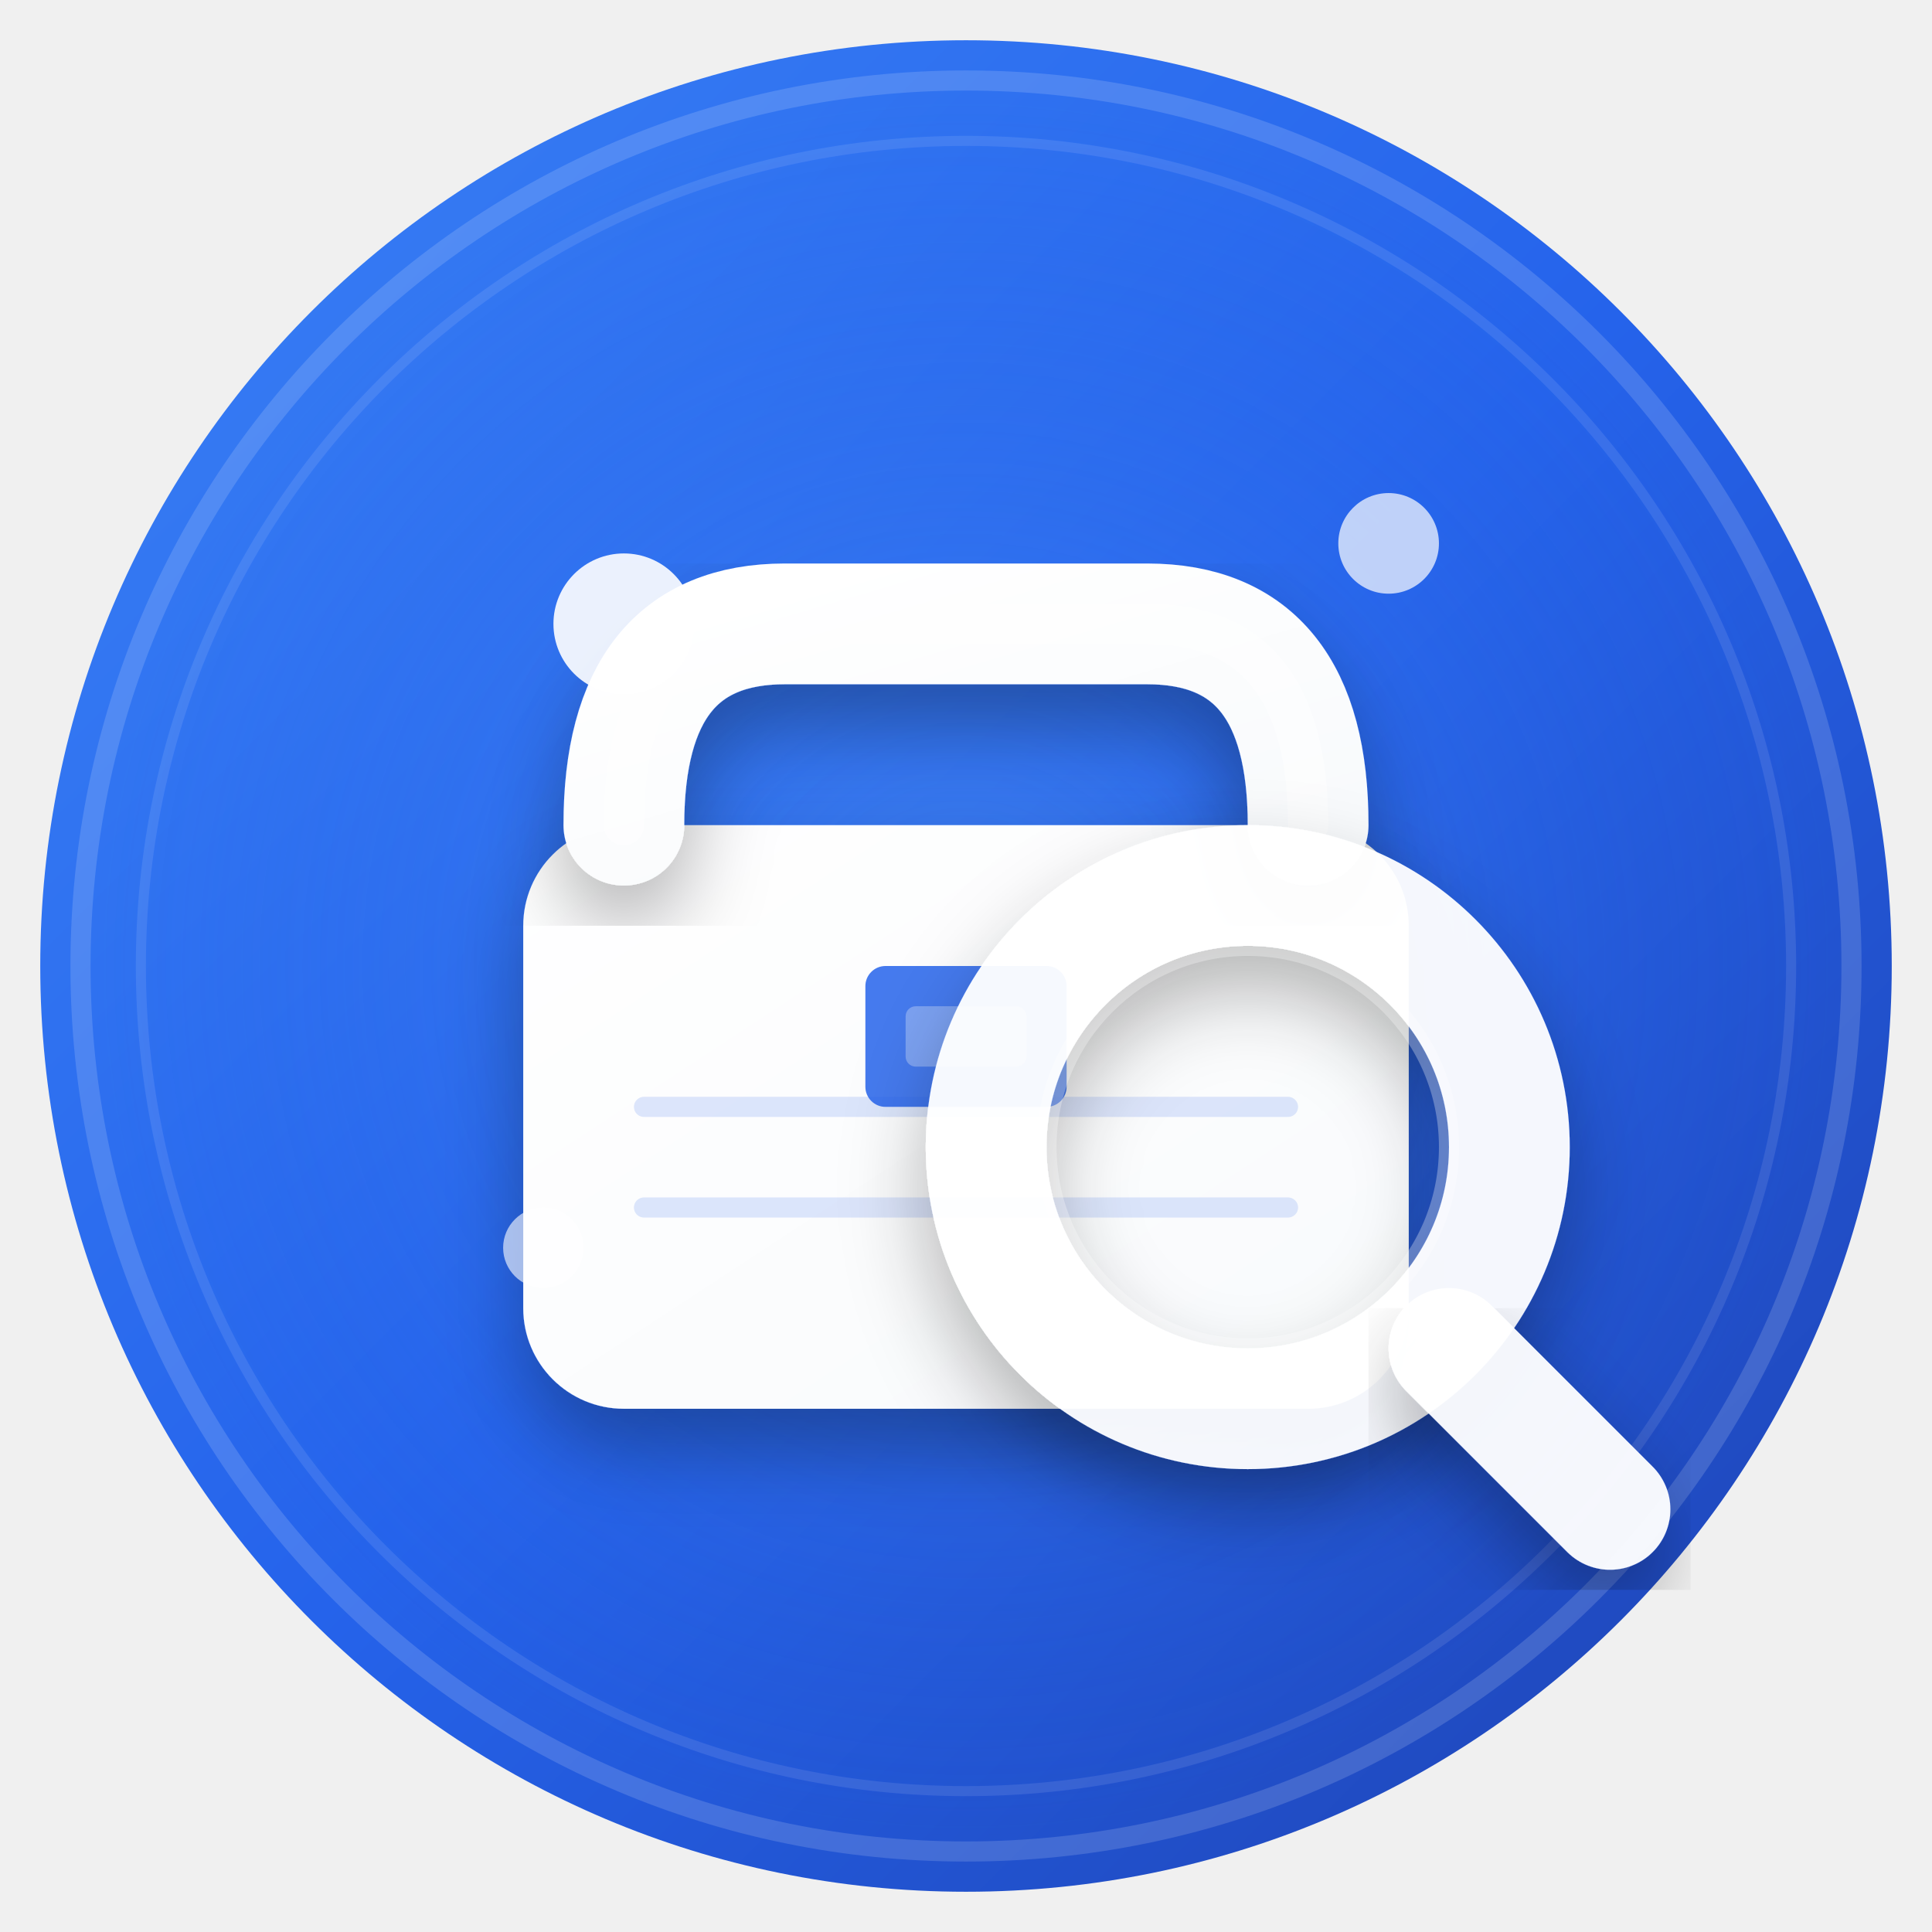
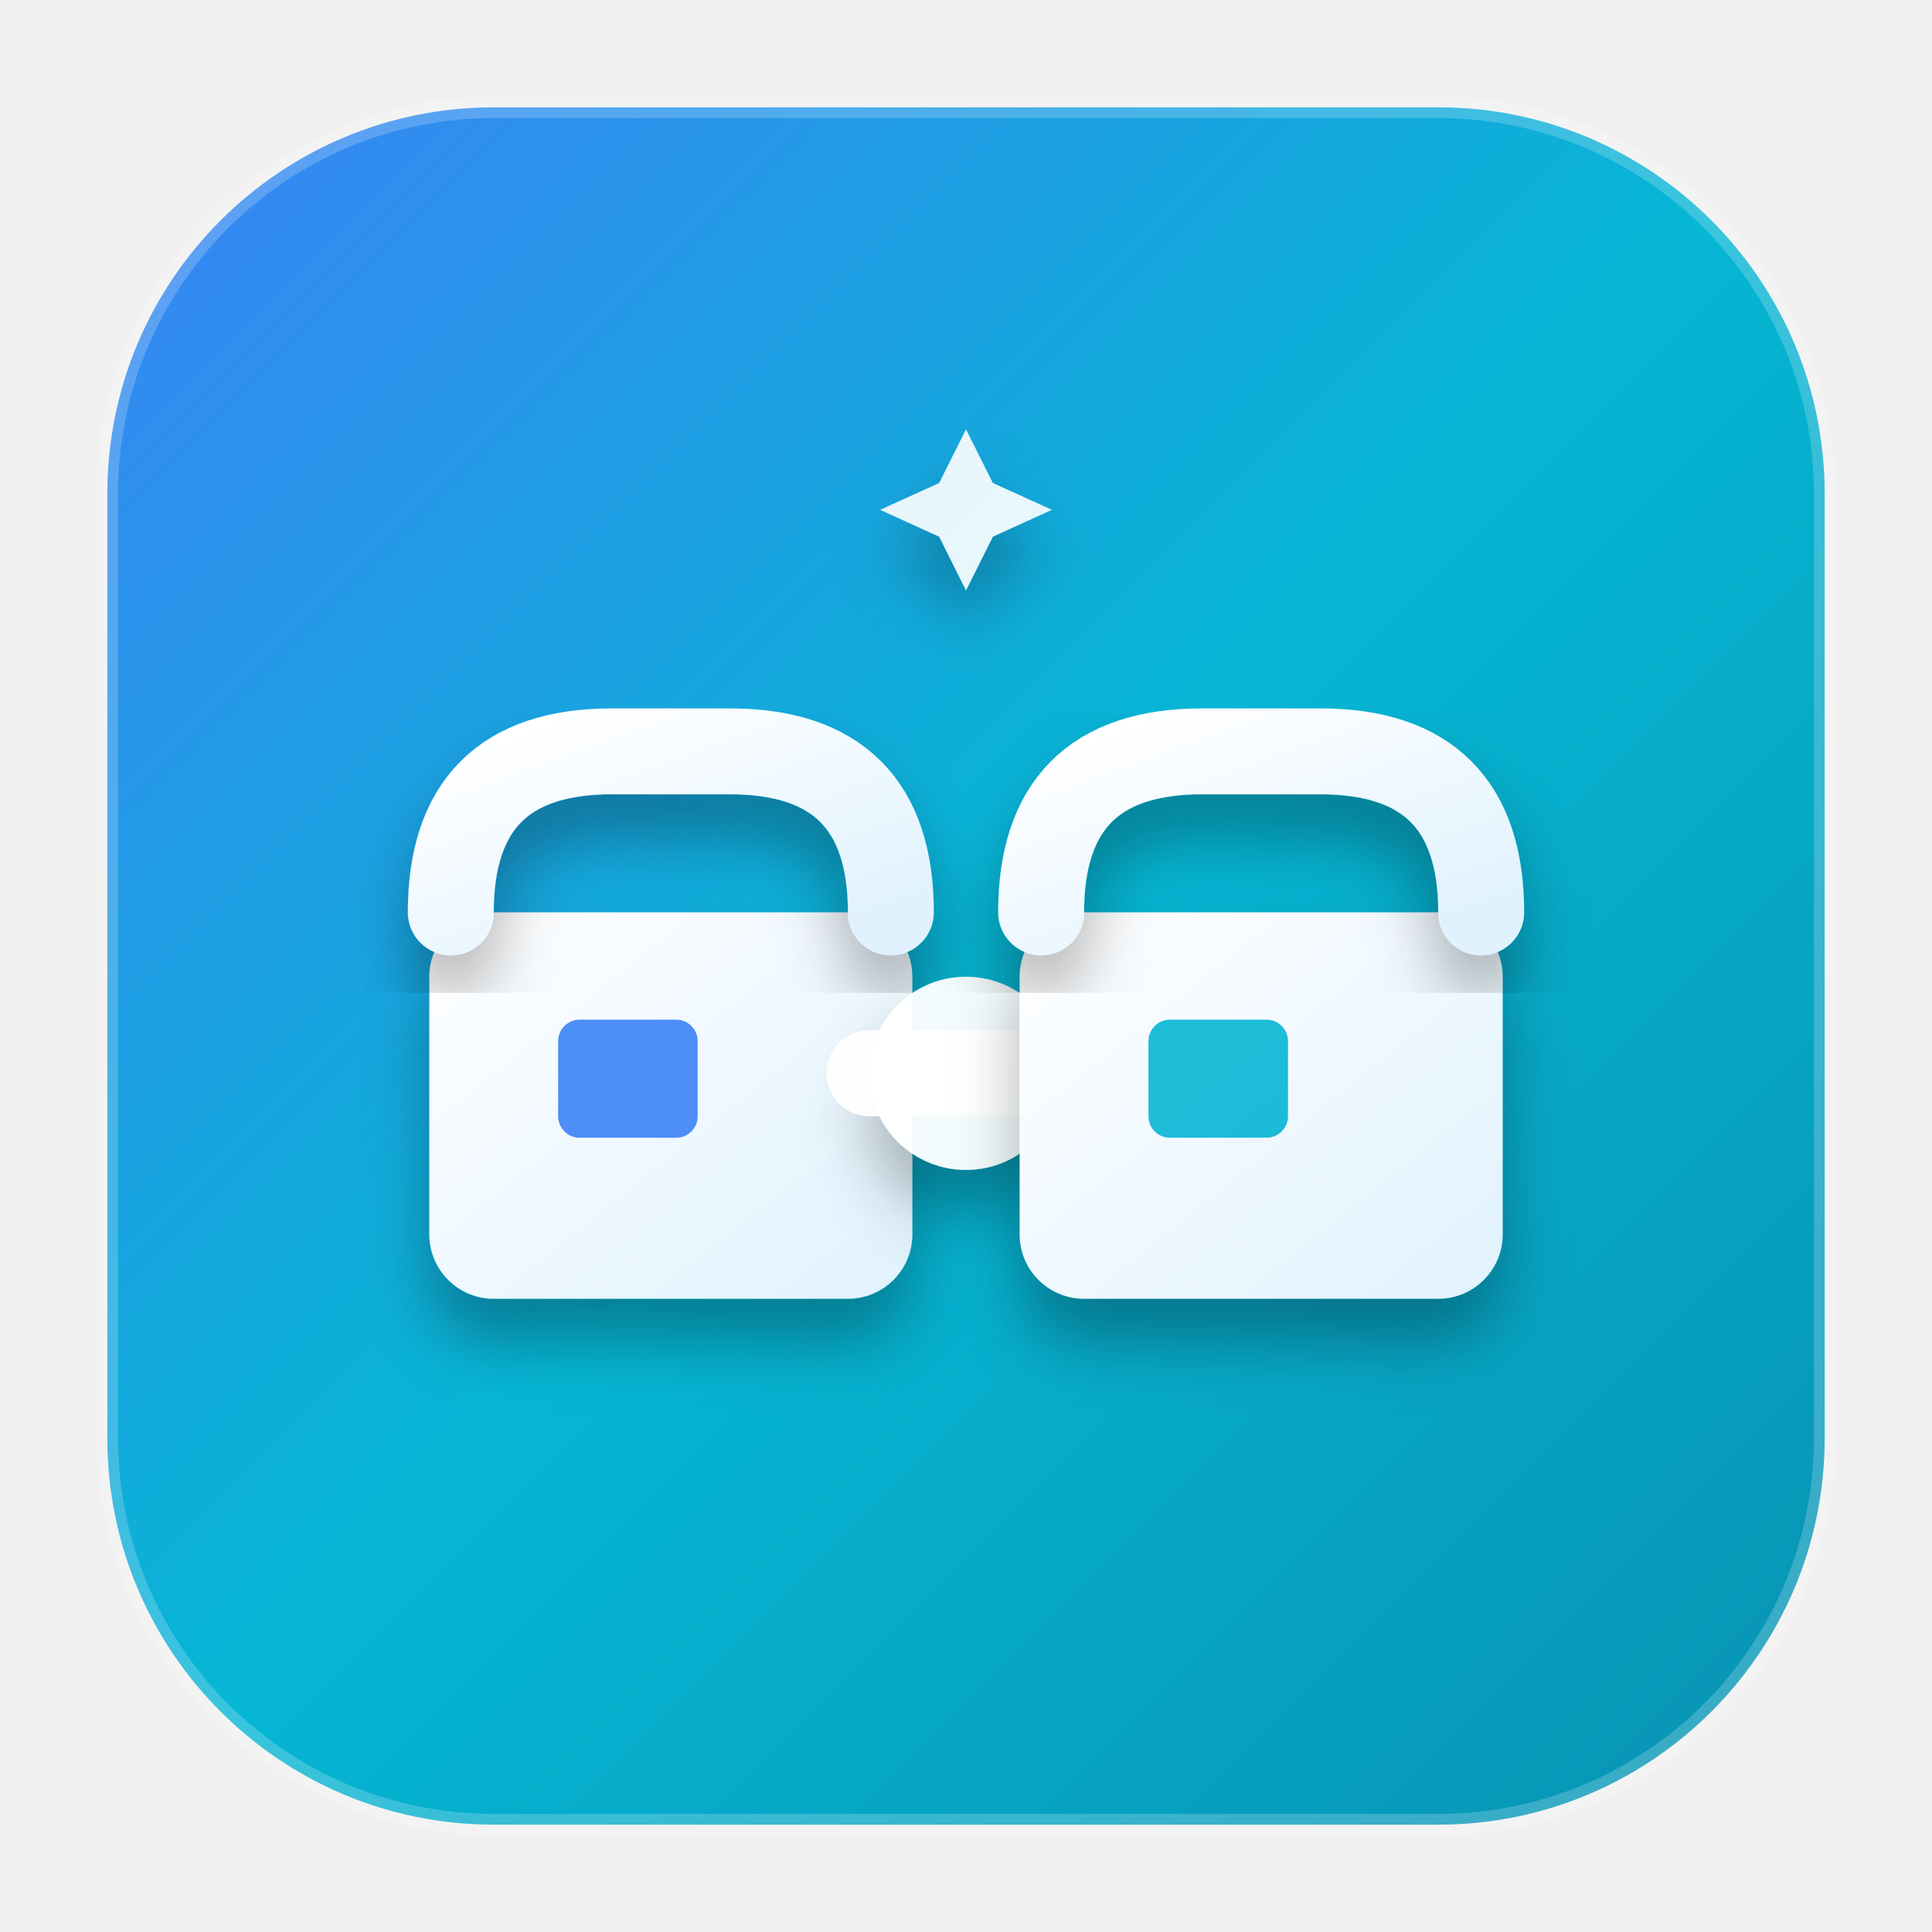
- <svg xmlns="http://www.w3.org/2000/svg" width="192" height="192" viewBox="0 0 192 192" fill="none">
+ <svg xmlns="http://www.w3.org/2000/svg" width="180" height="180" viewBox="0 0 180 180" fill="none">
  <defs>
-     <linearGradient id="jobHireIconGradient" x1="0%" y1="0%" x2="100%" y2="100%">
+     <linearGradient id="iconGradient" x1="0%" y1="0%" x2="100%" y2="100%">
      <stop offset="0%" style="stop-color:#3b82f6;stop-opacity:1" />
-       <stop offset="50%" style="stop-color:#2563eb;stop-opacity:1" />
-       <stop offset="100%" style="stop-color:#1e40af;stop-opacity:1" />
+       <stop offset="50%" style="stop-color:#06b6d4;stop-opacity:1" />
+       <stop offset="100%" style="stop-color:#0891b2;stop-opacity:1" />
    </linearGradient>
-     <linearGradient id="briefcaseIconGradient" x1="0%" y1="0%" x2="100%" y2="100%">
+     <linearGradient id="iconElementGradient" x1="0%" y1="0%" x2="100%" y2="100%">
      <stop offset="0%" style="stop-color:#ffffff;stop-opacity:1" />
-       <stop offset="100%" style="stop-color:#f8fafc;stop-opacity:1" />
+       <stop offset="100%" style="stop-color:#e0f2fe;stop-opacity:1" />
    </linearGradient>
-     <radialGradient id="glowGradient" cx="50%" cy="50%">
-       <stop offset="0%" style="stop-color:#60a5fa;stop-opacity:0.4" />
-       <stop offset="100%" style="stop-color:#2563eb;stop-opacity:0" />
-     </radialGradient>
    <filter id="iconShadow" x="-50%" y="-50%" width="200%" height="200%">
-       <feGaussianBlur in="SourceAlpha" stdDeviation="4" />
+       <feGaussianBlur in="SourceAlpha" stdDeviation="3" />
      <feOffset dx="0" dy="4" result="offsetblur" />
      <feComponentTransfer>
        <feFuncA type="linear" slope="0.3" />
      </feComponentTransfer>
      <feMerge>
        <feMergeNode />
        <feMergeNode in="SourceGraphic" />
      </feMerge>
    </filter>
  </defs>
-   <circle cx="96" cy="96" r="92" fill="url(#jobHireIconGradient)" />
-   <circle cx="96" cy="96" r="88" fill="url(#glowGradient)" />
-   <circle cx="96" cy="96" r="88" fill="none" stroke="rgba(255,255,255,0.15)" stroke-width="2" />
-   <circle cx="96" cy="96" r="82" fill="none" stroke="rgba(255,255,255,0.1)" stroke-width="1" />
-   <rect x="52" y="82" width="88" height="58" rx="10" fill="url(#briefcaseIconGradient)" filter="url(#iconShadow)" />
-   <path d="M 62 82 Q 62 62 78 62 L 114 62 Q 130 62 130 82" stroke="url(#briefcaseIconGradient)" stroke-width="12" fill="none" stroke-linecap="round" filter="url(#iconShadow)" />
-   <path d="M 62 82 Q 62 62 78 62 L 114 62 Q 130 62 130 82" stroke="rgba(255,255,255,0.6)" stroke-width="4" fill="none" stroke-linecap="round" opacity="0.8" />
-   <rect x="86" y="96" width="20" height="14" rx="2" fill="#2563eb" opacity="0.85" />
-   <rect x="90" y="100" width="12" height="6" rx="1" fill="white" opacity="0.3" />
-   <line x1="64" y1="110" x2="128" y2="110" stroke="rgba(37,99,235,0.15)" stroke-width="2" stroke-linecap="round" />
-   <line x1="64" y1="120" x2="128" y2="120" stroke="rgba(37,99,235,0.15)" stroke-width="2" stroke-linecap="round" />
-   <circle cx="124" cy="114" r="26" stroke="white" stroke-width="12" fill="none" opacity="0.95" filter="url(#iconShadow)" />
-   <line x1="144" y1="134" x2="160" y2="150" stroke="white" stroke-width="12" stroke-linecap="round" opacity="0.95" filter="url(#iconShadow)" />
-   <circle cx="124" cy="114" r="20" stroke="rgba(255,255,255,0.3)" stroke-width="2" fill="none" />
-   <circle cx="62" cy="62" r="7" fill="white" opacity="0.9" />
-   <circle cx="138" cy="54" r="5" fill="white" opacity="0.7" />
-   <circle cx="54" cy="124" r="4" fill="white" opacity="0.6" />
+   <rect x="10" y="10" width="160" height="160" rx="36" fill="url(#iconGradient)" />
+   <rect x="10" y="10" width="160" height="160" rx="36" fill="none" stroke="rgba(255,255,255,0.2)" stroke-width="2" />
+   <rect x="40" y="85" width="45" height="36" rx="6" fill="url(#iconElementGradient)" filter="url(#iconShadow)" />
+   <path d="M 42 85 Q 42 70 57 70 L 68 70 Q 83 70 83 85" stroke="url(#iconElementGradient)" stroke-width="8" fill="none" stroke-linecap="round" filter="url(#iconShadow)" />
+   <rect x="52" y="95" width="13" height="11" rx="2" fill="#3b82f6" opacity="0.9" />
+   <circle cx="90" cy="100" r="9" fill="white" opacity="0.95" filter="url(#iconShadow)" />
+   <path d="M 81 100 L 99 100" stroke="white" stroke-width="8" stroke-linecap="round" opacity="0.95" />
+   <rect x="95" y="85" width="45" height="36" rx="6" fill="url(#iconElementGradient)" filter="url(#iconShadow)" />
+   <path d="M 97 85 Q 97 70 112 70 L 123 70 Q 138 70 138 85" stroke="url(#iconElementGradient)" stroke-width="8" fill="none" stroke-linecap="round" filter="url(#iconShadow)" />
+   <rect x="107" y="95" width="13" height="11" rx="2" fill="#06b6d4" opacity="0.9" />
+   <path d="M 90 40 L 92.5 45 L 98 47.5 L 92.5 50 L 90 55 L 87.5 50 L 82 47.5 L 87.5 45 Z" fill="white" opacity="0.9" filter="url(#iconShadow)" />
</svg>
